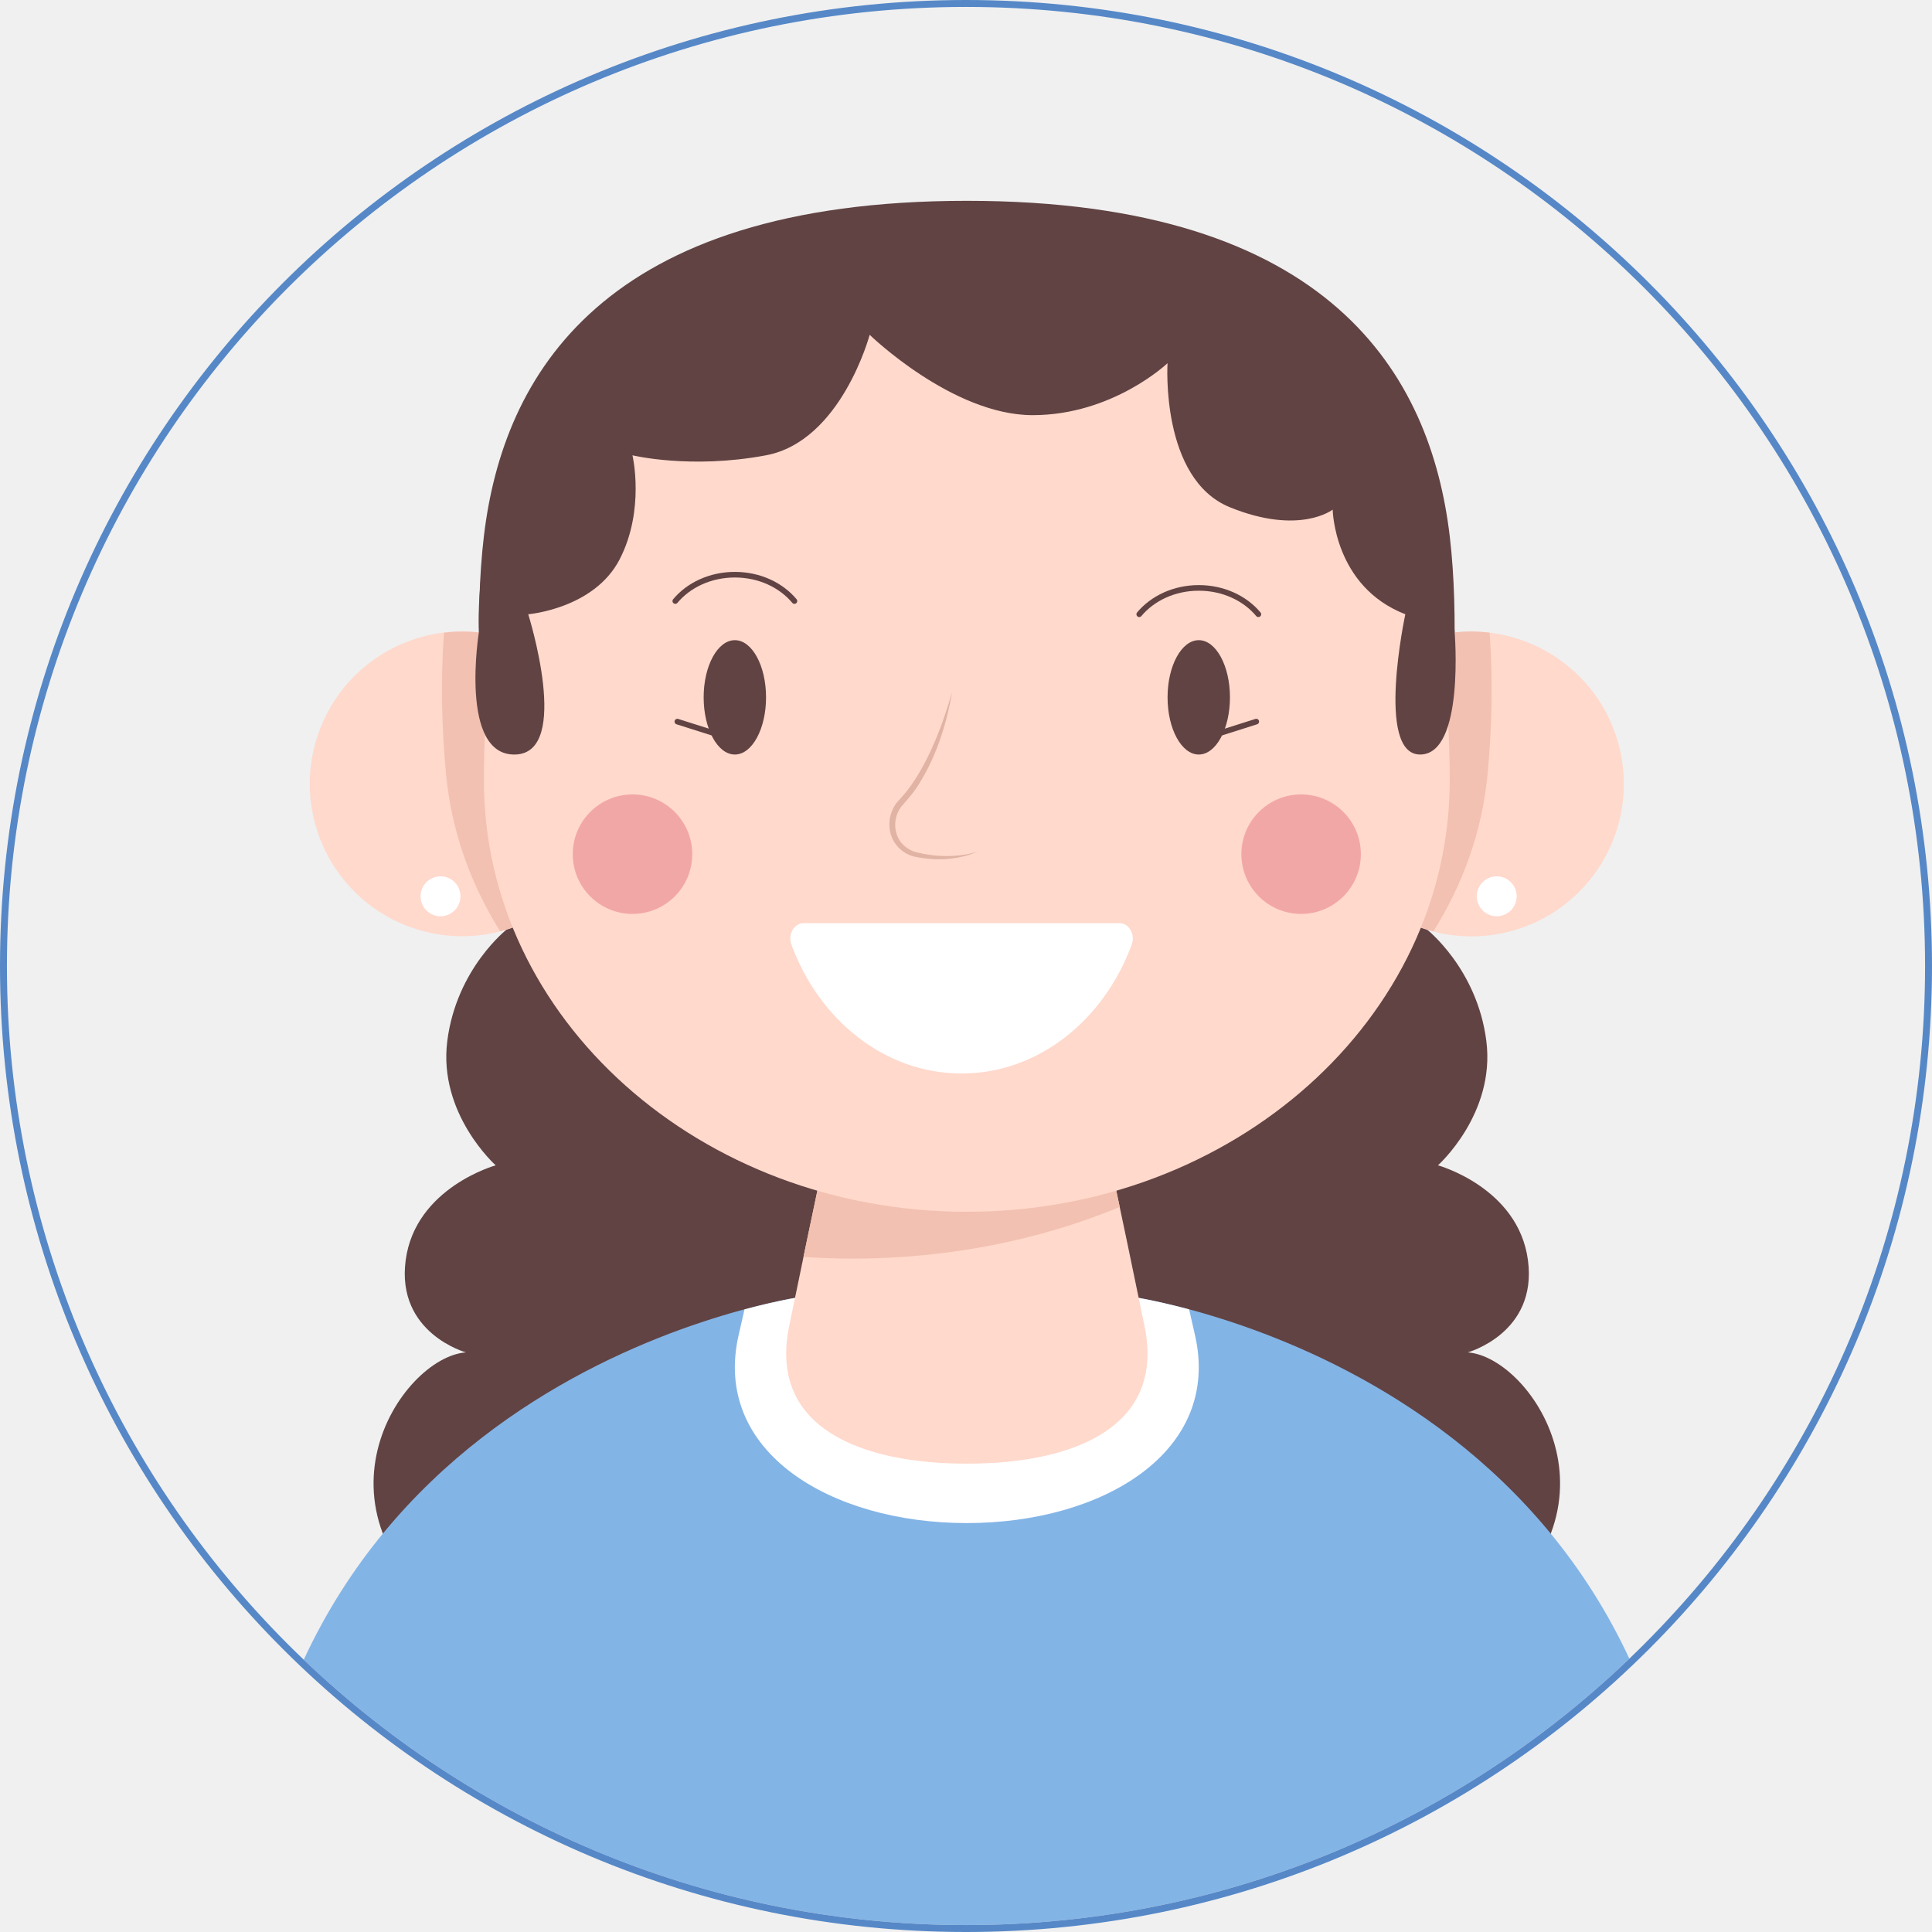
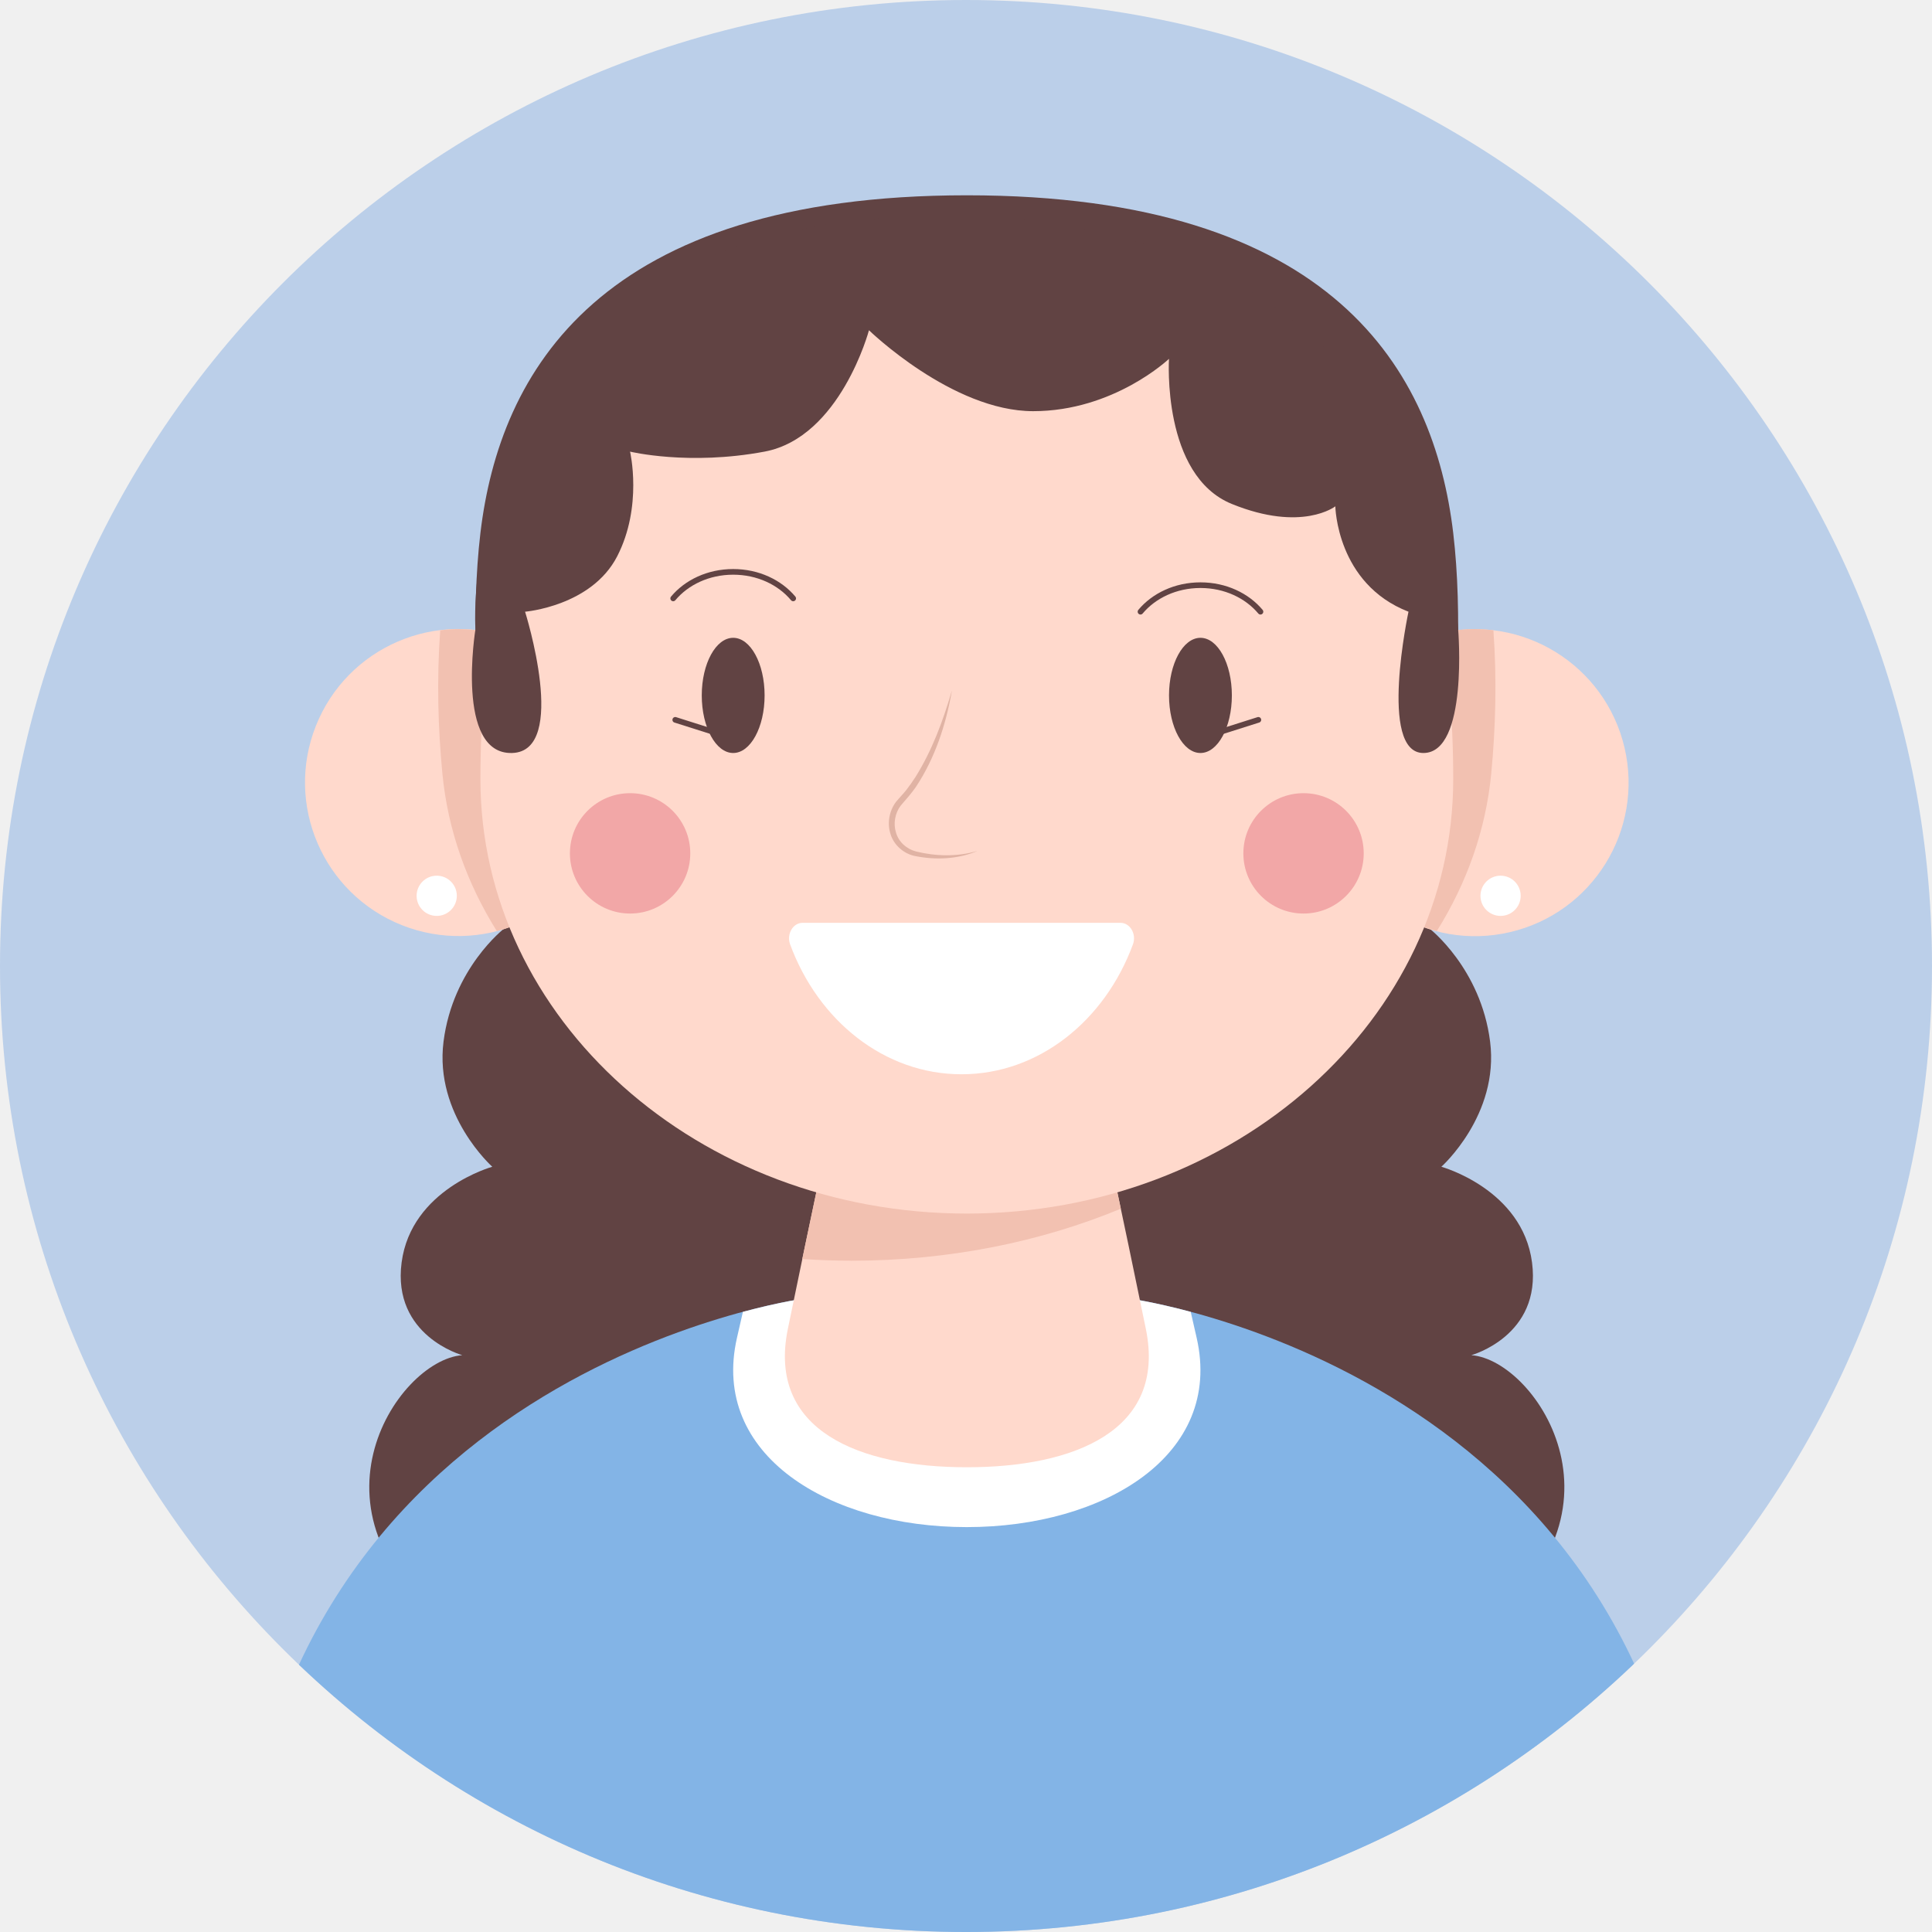
- <svg xmlns="http://www.w3.org/2000/svg" width="279" height="279" viewBox="0 0 279 279" fill="none">
-   <mask id="mask0_354_216" style="mask-type:alpha" maskUnits="userSpaceOnUse" x="1" y="1" width="277" height="277">
-     <circle cx="139.5" cy="139.5" r="138.5" fill="#D9D9D9" />
+ <svg xmlns="http://www.w3.org/2000/svg" width="277" height="277" viewBox="0 0 277 277" fill="none">
+   <circle cx="138.5" cy="138.5" r="138.5" fill="#BBCFE9" />
+   <mask id="mask0_354_216" style="mask-type:alpha" maskUnits="userSpaceOnUse" x="0" y="0" width="277" height="277">
+     <circle cx="138.5" cy="138.5" r="138.5" fill="#D9D9D9" />
  </mask>
  <g mask="url(#mask0_354_216)">
-     <path d="M211.952 235.34C236.512 218.851 221.423 195.998 211.952 195.298C211.952 195.298 222.033 192.537 220.655 182.011C219.277 171.485 207.654 168.284 207.654 168.284C207.654 168.284 215.975 160.869 214.644 150.343C213.314 139.818 205.952 134.131 205.952 134.131C205.952 134.131 212.111 100.571 209.355 77.415C206.599 54.26 192.273 29 139.618 29C86.962 29 72.636 54.26 69.88 77.415C67.124 100.571 73.283 134.131 73.283 134.131C73.283 134.131 65.921 139.818 64.591 150.343C63.261 160.869 71.582 168.284 71.582 168.284C71.582 168.284 59.959 171.49 58.581 182.011C57.203 192.531 67.283 195.298 67.283 195.298C57.812 195.998 42.723 218.851 67.283 235.34H211.957H211.952Z" fill="#614343" />
-     <path d="M139.617 278.095H35C38.535 197.482 116.382 187.163 116.382 187.163L139.617 188.297L162.852 187.163C162.852 187.163 240.693 197.482 244.233 278.095H139.617Z" fill="#83B4E6" />
-     <path d="M172.572 192.818C172.296 191.615 172.01 190.364 171.719 189.086C166.291 187.634 162.852 187.168 162.852 187.168L139.617 188.302L116.381 187.168C116.381 187.168 112.942 187.634 107.514 189.086C107.223 190.364 106.937 191.615 106.661 192.818C102.829 209.64 119.932 219.948 139.617 219.948C159.301 219.948 176.404 209.64 172.572 192.818Z" fill="white" />
-     <path d="M139.617 211.368C124.289 211.368 110.971 206.153 113.954 191.551C116.938 176.95 121.629 155.045 121.629 155.045L139.622 157.133L157.616 155.045C157.616 155.045 162.306 176.95 165.29 191.551C168.274 206.153 154.955 211.368 139.628 211.368H139.617Z" fill="#FFD9CC" />
-     <path d="M123.028 181.751C120.669 181.751 118.337 181.661 116.026 181.513C118.719 168.613 121.623 155.045 121.623 155.045L139.617 157.133L157.61 155.045C157.61 155.045 159.529 164.012 161.696 174.3C150.28 179.027 137.099 181.757 123.028 181.757V181.751Z" fill="#F2C1B1" />
-     <path d="M217.523 134.638C229.354 131.858 236.692 120.014 233.912 108.183C231.133 96.352 219.289 89.014 207.458 91.793C195.626 94.572 188.288 106.417 191.068 118.248C193.847 130.079 205.691 137.417 217.523 134.638Z" fill="#FFD9CC" />
-     <path d="M216.144 132.318C217.736 132.318 219.027 131.027 219.027 129.435C219.027 127.843 217.736 126.552 216.144 126.552C214.552 126.552 213.261 127.843 213.261 129.435C213.261 131.027 214.552 132.318 216.144 132.318Z" fill="white" />
-     <path d="M212.492 91.196C213.382 91.196 214.257 91.264 215.115 91.365C215.63 98.435 215.428 105.416 214.808 111.892C214.029 120.022 211.289 127.638 207.006 134.486C197.509 132.048 190.486 123.451 190.486 113.196C190.486 101.043 200.339 91.19 212.492 91.19V91.196Z" fill="#F2C1B1" />
-     <path d="M87.19 121.322C91.68 110.029 86.164 97.234 74.871 92.744C63.577 88.254 50.782 93.77 46.292 105.064C41.803 116.357 47.318 129.152 58.612 133.642C69.906 138.132 82.701 132.616 87.19 121.322Z" fill="#FFD9CC" />
-     <path d="M60.731 129.435C60.731 131.03 62.025 132.318 63.615 132.318C65.205 132.318 66.498 131.025 66.498 129.435C66.498 127.845 65.205 126.552 63.615 126.552C62.025 126.552 60.731 127.845 60.731 129.435Z" fill="white" />
-     <path d="M88.747 113.201C88.747 123.457 81.719 132.048 72.227 134.491C67.95 127.644 65.205 120.028 64.426 111.897C63.806 105.421 63.599 98.441 64.118 91.37C64.982 91.27 65.851 91.201 66.742 91.201C78.895 91.201 88.747 101.054 88.747 113.206V113.201Z" fill="#F2C1B1" />
-     <path d="M69.88 112.713C69.88 147.11 101.102 174.994 139.617 174.994C178.132 174.994 209.355 147.11 209.355 112.713C209.355 78.316 198.198 34.3 139.617 34.3C81.036 34.3 69.88 78.316 69.88 112.713Z" fill="#FFD9CC" />
-     <path d="M116.074 133.309C114.681 133.309 113.748 134.936 114.283 136.399C118.311 147.338 127.793 155.023 138.859 155.023C149.926 155.023 159.407 147.338 163.435 136.399C163.976 134.936 163.038 133.309 161.644 133.309H116.069H116.074Z" fill="white" />
-     <path d="M69.17 91.195C69.17 91.195 66.234 109.189 74.417 108.961C82.6 108.733 76.282 88.704 76.282 88.704C76.282 88.704 85.801 87.925 89.49 80.76C93.179 73.594 91.334 65.75 91.334 65.75C91.334 65.75 99.745 67.796 110.621 65.75C121.497 63.704 125.588 48.35 125.588 48.35C125.588 48.35 137.529 59.952 149.126 59.952C160.722 59.952 168.603 52.447 168.603 52.447C168.603 52.447 167.548 69.163 177.613 73.255C187.678 77.347 192.453 73.594 192.453 73.594C192.453 73.594 192.623 84.703 202.942 88.704C202.942 88.704 198.596 108.961 205.078 108.961C211.56 108.961 210.06 91.195 210.06 91.195C210.06 91.195 207.123 31.973 136.162 31.973C65.2 31.973 69.165 91.195 69.165 91.195H69.17Z" fill="#614343" />
-     <path d="M137.465 100.094C136.622 104.923 135.038 109.735 132.303 113.848C131.683 114.749 130.866 115.66 130.156 116.482C129.319 117.568 129.049 119.079 129.467 120.388C129.865 121.745 130.988 122.731 132.356 123.086C135.197 123.785 138.334 123.854 141.17 122.99C138.371 124.193 135.17 124.336 132.186 123.732C130.601 123.42 129.181 122.195 128.693 120.632C128.169 119.074 128.476 117.277 129.467 115.962C129.934 115.395 130.501 114.823 130.951 114.251C131.296 113.821 131.937 112.915 132.229 112.443C134.619 108.643 136.188 104.398 137.454 100.084L137.465 100.094Z" fill="#E0B3A4" />
-     <path d="M187.895 131.979C192.66 131.979 196.523 128.116 196.523 123.351C196.523 118.585 192.66 114.722 187.895 114.722C183.13 114.722 179.267 118.585 179.267 123.351C179.267 128.116 183.13 131.979 187.895 131.979Z" fill="#F2A7A7" />
-     <path d="M91.339 131.979C96.105 131.979 99.968 128.116 99.968 123.351C99.968 118.585 96.105 114.722 91.339 114.722C86.574 114.722 82.711 118.585 82.711 123.351C82.711 128.116 86.574 131.979 91.339 131.979Z" fill="#F2A7A7" />
-     <path d="M164.517 88.704C166.43 86.415 169.546 84.899 173.118 84.899C176.691 84.899 179.807 86.415 181.72 88.704" stroke="#614343" stroke-width="0.81" stroke-linecap="round" stroke-linejoin="round" />
-     <path d="M97.519 86.796C99.433 84.507 102.549 82.991 106.121 82.991C109.694 82.991 112.81 84.507 114.723 86.796" stroke="#614343" stroke-width="0.81" stroke-linecap="round" stroke-linejoin="round" />
-     <path d="M173.113 106.841L181.418 104.207" stroke="#614343" stroke-width="0.81" stroke-linecap="round" stroke-linejoin="round" />
-     <path d="M173.113 108.961C175.601 108.961 177.618 105.264 177.618 100.704C177.618 96.143 175.601 92.446 173.113 92.446C170.625 92.446 168.608 96.143 168.608 100.704C168.608 105.264 170.625 108.961 173.113 108.961Z" fill="#614343" />
-     <path d="M106.121 106.841L97.815 104.207" stroke="#614343" stroke-width="0.81" stroke-linecap="round" stroke-linejoin="round" />
-     <path d="M106.12 108.961C108.608 108.961 110.625 105.264 110.625 100.704C110.625 96.143 108.608 92.446 106.12 92.446C103.632 92.446 101.615 96.143 101.615 100.704C101.615 105.264 103.632 108.961 106.12 108.961Z" fill="#614343" />
+     <path d="M210.952 234.34C235.512 217.851 220.423 194.998 210.952 194.298C210.952 194.298 221.033 191.537 219.655 181.011C218.277 170.485 206.654 167.284 206.654 167.284C206.654 167.284 214.975 159.869 213.644 149.343C212.314 138.818 204.952 133.131 204.952 133.131C204.952 133.131 211.111 99.571 208.355 76.415C205.599 53.26 191.273 28 138.618 28C85.962 28 71.636 53.26 68.88 76.415C66.124 99.571 72.283 133.131 72.283 133.131C72.283 133.131 64.921 138.818 63.591 149.343C62.261 159.869 70.582 167.284 70.582 167.284C70.582 167.284 58.959 170.49 57.581 181.011C56.203 191.531 66.283 194.298 66.283 194.298C56.812 194.998 41.723 217.851 66.283 234.34H210.957H210.952Z" fill="#614343" />
+     <path d="M138.617 277.095H34C37.535 196.482 115.382 186.163 115.382 186.163L138.617 187.297L161.852 186.163C161.852 186.163 239.693 196.482 243.233 277.095H138.617Z" fill="#83B4E6" />
+     <path d="M171.572 191.818C171.296 190.615 171.01 189.364 170.719 188.086C165.291 186.634 161.852 186.168 161.852 186.168L138.617 187.302L115.381 186.168C115.381 186.168 111.942 186.634 106.514 188.086C106.223 189.364 105.937 190.615 105.661 191.818C101.829 208.64 118.932 218.948 138.617 218.948C158.301 218.948 175.404 208.64 171.572 191.818Z" fill="white" />
+     <path d="M138.617 210.368C123.289 210.368 109.971 205.153 112.954 190.551C115.938 175.95 120.629 154.045 120.629 154.045L138.622 156.133L156.616 154.045C156.616 154.045 161.306 175.95 164.29 190.551C167.274 205.153 153.955 210.368 138.628 210.368H138.617Z" fill="#FFD9CC" />
+     <path d="M122.028 180.751C119.669 180.751 117.337 180.661 115.026 180.513C117.719 167.613 120.623 154.045 120.623 154.045L138.617 156.133L156.61 154.045C156.61 154.045 158.529 163.012 160.696 173.3C149.28 178.027 136.099 180.757 122.028 180.757V180.751Z" fill="#F2C1B1" />
+     <path d="M216.523 133.638C228.354 130.858 235.692 119.014 232.912 107.183C230.133 95.352 218.289 88.014 206.458 90.793C194.626 93.572 187.288 105.417 190.068 117.248C192.847 129.079 204.691 136.417 216.523 133.638Z" fill="#FFD9CC" />
+     <path d="M215.144 131.318C216.736 131.318 218.027 130.027 218.027 128.435C218.027 126.843 216.736 125.552 215.144 125.552C213.552 125.552 212.261 126.843 212.261 128.435C212.261 130.027 213.552 131.318 215.144 131.318Z" fill="white" />
+     <path d="M211.492 90.196C212.382 90.196 213.257 90.264 214.115 90.365C214.63 97.435 214.428 104.416 213.808 110.892C213.029 119.022 210.289 126.638 206.006 133.486C196.509 131.048 189.486 122.451 189.486 112.196C189.486 100.043 199.339 90.19 211.492 90.19V90.196Z" fill="#F2C1B1" />
+     <path d="M86.19 120.322C90.68 109.029 85.164 96.234 73.871 91.744C62.577 87.254 49.782 92.77 45.292 104.064C40.803 115.357 46.318 128.152 57.612 132.642C68.906 137.132 81.701 131.616 86.19 120.322Z" fill="#FFD9CC" />
+     <path d="M59.731 128.435C59.731 130.03 61.025 131.318 62.615 131.318C64.205 131.318 65.498 130.025 65.498 128.435C65.498 126.845 64.205 125.552 62.615 125.552C61.025 125.552 59.731 126.845 59.731 128.435Z" fill="white" />
+     <path d="M87.747 112.201C87.747 122.457 80.719 131.048 71.227 133.491C66.95 126.644 64.205 119.028 63.426 110.897C62.806 104.421 62.599 97.441 63.118 90.37C63.982 90.27 64.851 90.201 65.742 90.201C77.895 90.201 87.747 100.054 87.747 112.206V112.201Z" fill="#F2C1B1" />
+     <path d="M68.88 111.713C68.88 146.11 100.102 173.994 138.617 173.994C177.132 173.994 208.355 146.11 208.355 111.713C208.355 77.316 197.198 33.3 138.617 33.3C80.036 33.3 68.88 77.316 68.88 111.713Z" fill="#FFD9CC" />
+     <path d="M115.074 132.309C113.681 132.309 112.748 133.936 113.283 135.399C117.311 146.338 126.793 154.023 137.859 154.023C148.926 154.023 158.407 146.338 162.435 135.399C162.976 133.936 162.038 132.309 160.644 132.309H115.069H115.074Z" fill="white" />
+     <path d="M68.17 90.195C68.17 90.195 65.234 108.189 73.417 107.961C81.6 107.733 75.282 87.704 75.282 87.704C75.282 87.704 84.801 86.925 88.49 79.76C92.179 72.594 90.334 64.75 90.334 64.75C90.334 64.75 98.745 66.796 109.621 64.75C120.497 62.704 124.588 47.35 124.588 47.35C124.588 47.35 136.529 58.952 148.126 58.952C159.722 58.952 167.603 51.447 167.603 51.447C167.603 51.447 166.548 68.163 176.613 72.255C186.678 76.347 191.453 72.594 191.453 72.594C191.453 72.594 191.623 83.703 201.942 87.704C201.942 87.704 197.596 107.961 204.078 107.961C210.56 107.961 209.06 90.195 209.06 90.195C209.06 90.195 206.123 30.973 135.162 30.973C64.2 30.973 68.165 90.195 68.165 90.195H68.17Z" fill="#614343" />
+     <path d="M136.465 99.094C135.622 103.923 134.038 108.735 131.303 112.848C130.683 113.749 129.866 114.66 129.156 115.482C128.319 116.568 128.049 118.079 128.467 119.388C128.865 120.745 129.988 121.731 131.356 122.086C134.197 122.785 137.334 122.854 140.17 121.99C137.371 123.193 134.17 123.336 131.186 122.732C129.601 122.42 128.181 121.195 127.693 119.632C127.169 118.074 127.476 116.277 128.467 114.962C128.934 114.395 129.501 113.823 129.951 113.251C130.296 112.821 130.937 111.915 131.229 111.443C133.619 107.643 135.188 103.398 136.454 99.084L136.465 99.094Z" fill="#E0B3A4" />
+     <path d="M186.895 130.979C191.66 130.979 195.523 127.116 195.523 122.351C195.523 117.585 191.66 113.722 186.895 113.722C182.13 113.722 178.267 117.585 178.267 122.351C178.267 127.116 182.13 130.979 186.895 130.979Z" fill="#F2A7A7" />
+     <path d="M90.339 130.979C95.105 130.979 98.968 127.116 98.968 122.351C98.968 117.585 95.105 113.722 90.339 113.722C85.574 113.722 81.711 117.585 81.711 122.351C81.711 127.116 85.574 130.979 90.339 130.979Z" fill="#F2A7A7" />
+     <path d="M163.517 87.704C165.43 85.415 168.546 83.899 172.118 83.899C175.691 83.899 178.807 85.415 180.72 87.704" stroke="#614343" stroke-width="0.81" stroke-linecap="round" stroke-linejoin="round" />
+     <path d="M96.519 85.796C98.433 83.507 101.549 81.991 105.121 81.991C108.694 81.991 111.81 83.507 113.723 85.796" stroke="#614343" stroke-width="0.81" stroke-linecap="round" stroke-linejoin="round" />
+     <path d="M172.113 105.841L180.418 103.207" stroke="#614343" stroke-width="0.81" stroke-linecap="round" stroke-linejoin="round" />
+     <path d="M172.113 107.961C174.601 107.961 176.618 104.264 176.618 99.704C176.618 95.143 174.601 91.446 172.113 91.446C169.625 91.446 167.608 95.143 167.608 99.704C167.608 104.264 169.625 107.961 172.113 107.961Z" fill="#614343" />
+     <path d="M105.121 105.841L96.815 103.207" stroke="#614343" stroke-width="0.81" stroke-linecap="round" stroke-linejoin="round" />
+     <path d="M105.12 107.961C107.608 107.961 109.625 104.264 109.625 99.704C109.625 95.143 107.608 91.446 105.12 91.446C102.632 91.446 100.615 95.143 100.615 99.704C100.615 104.264 102.632 107.961 105.12 107.961Z" fill="#614343" />
  </g>
-   <circle cx="139.5" cy="139.5" r="139" stroke="#5688C7" />
</svg>
